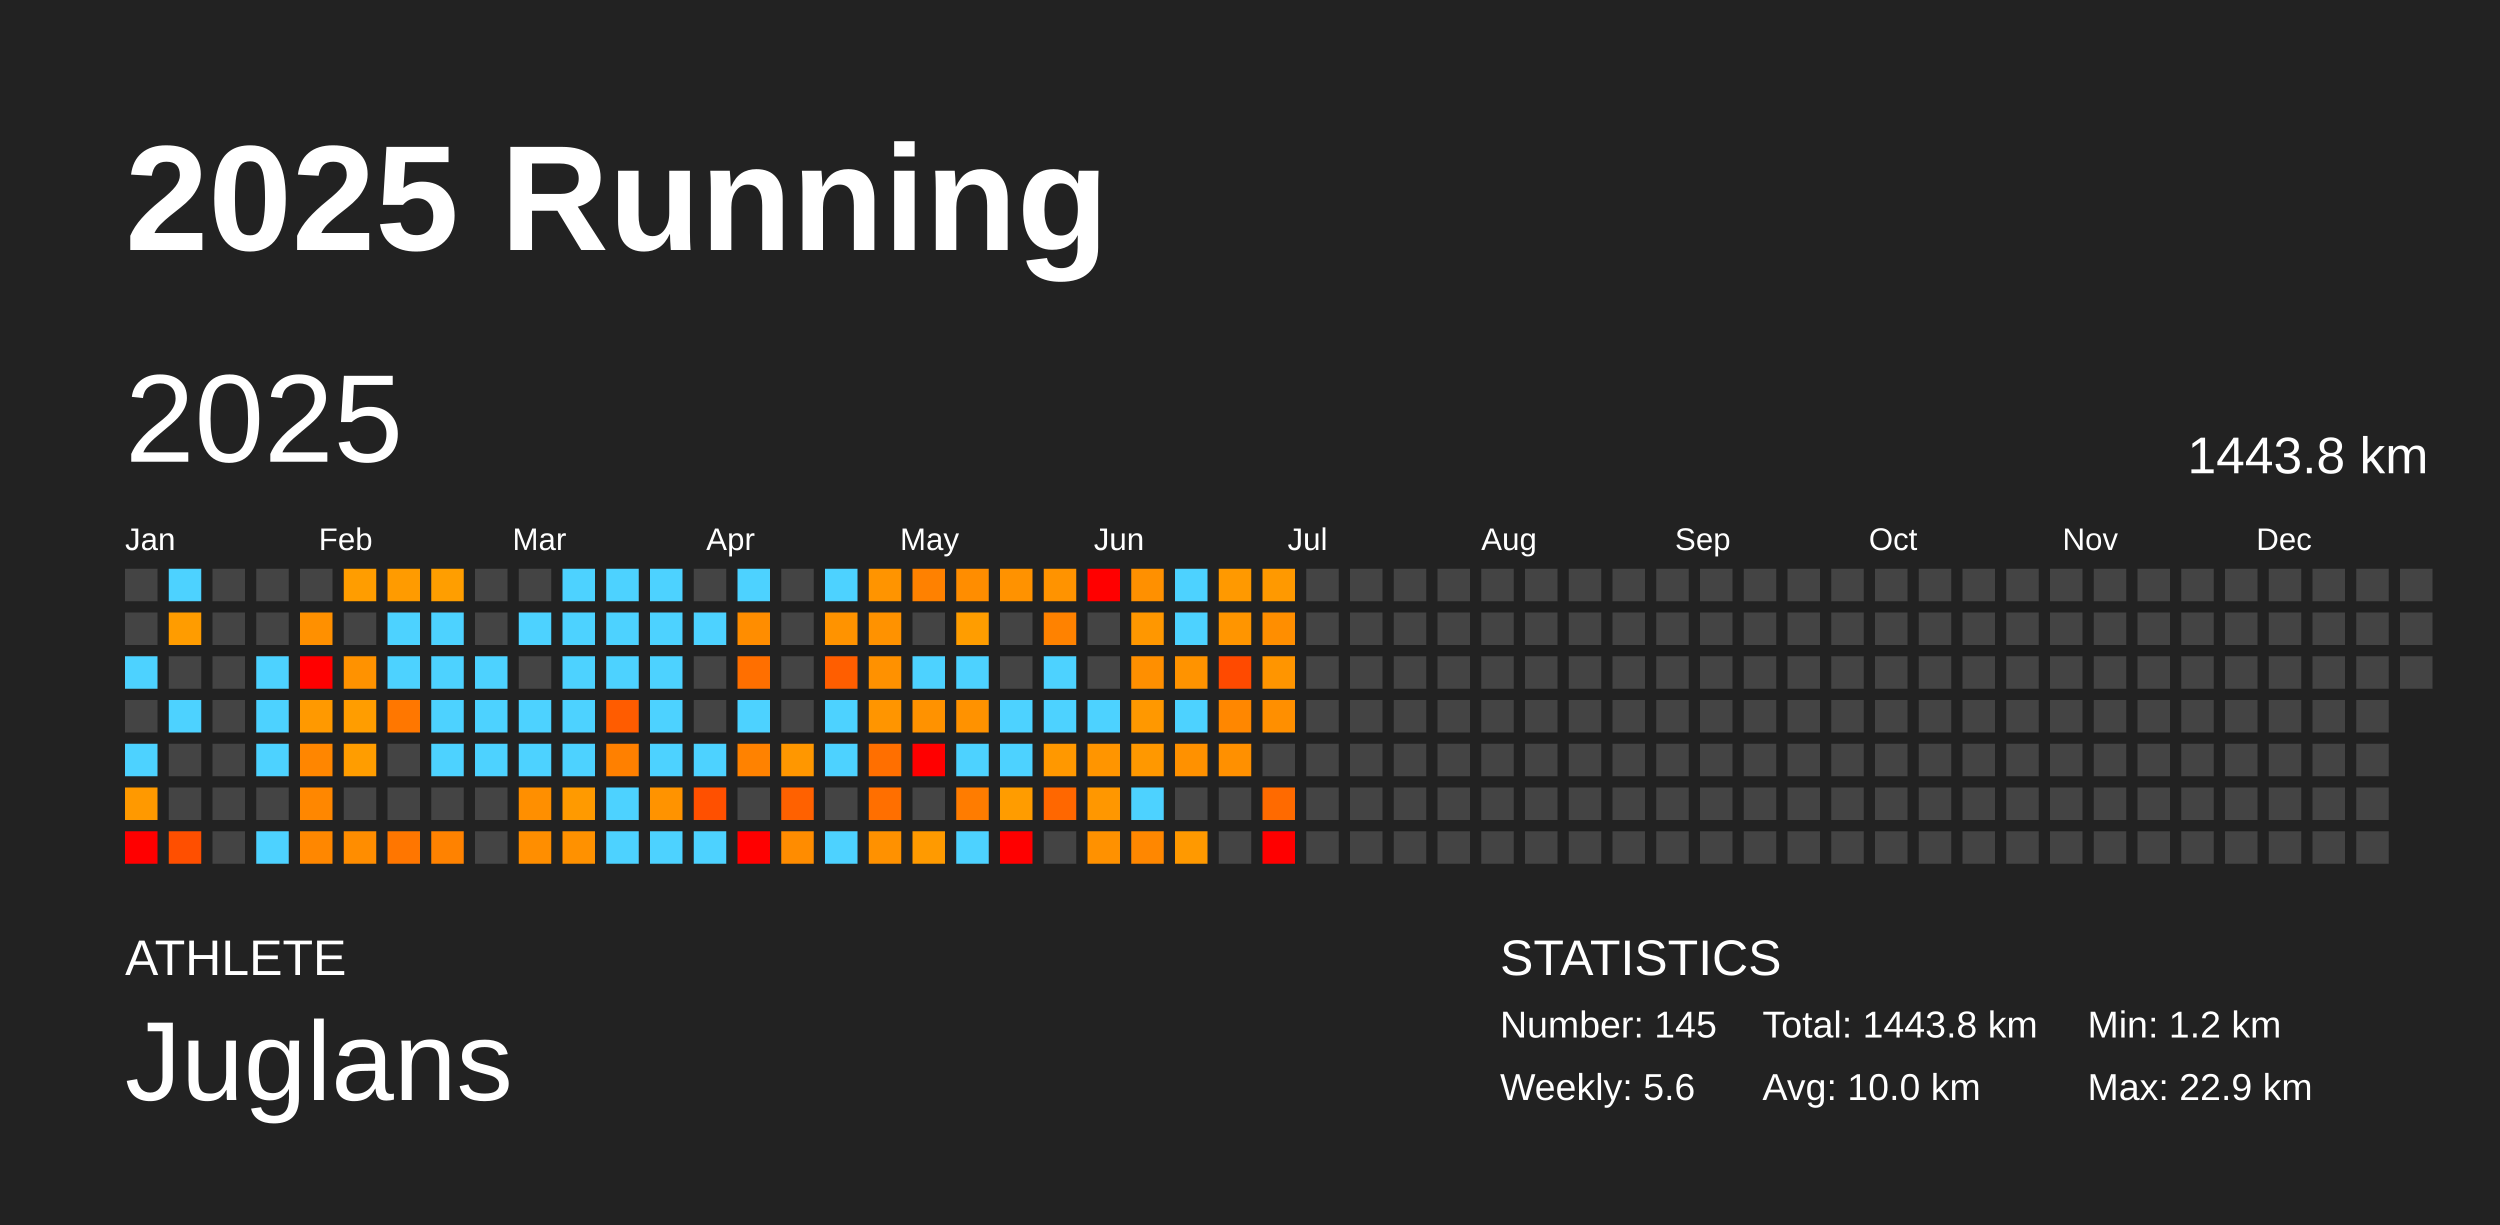
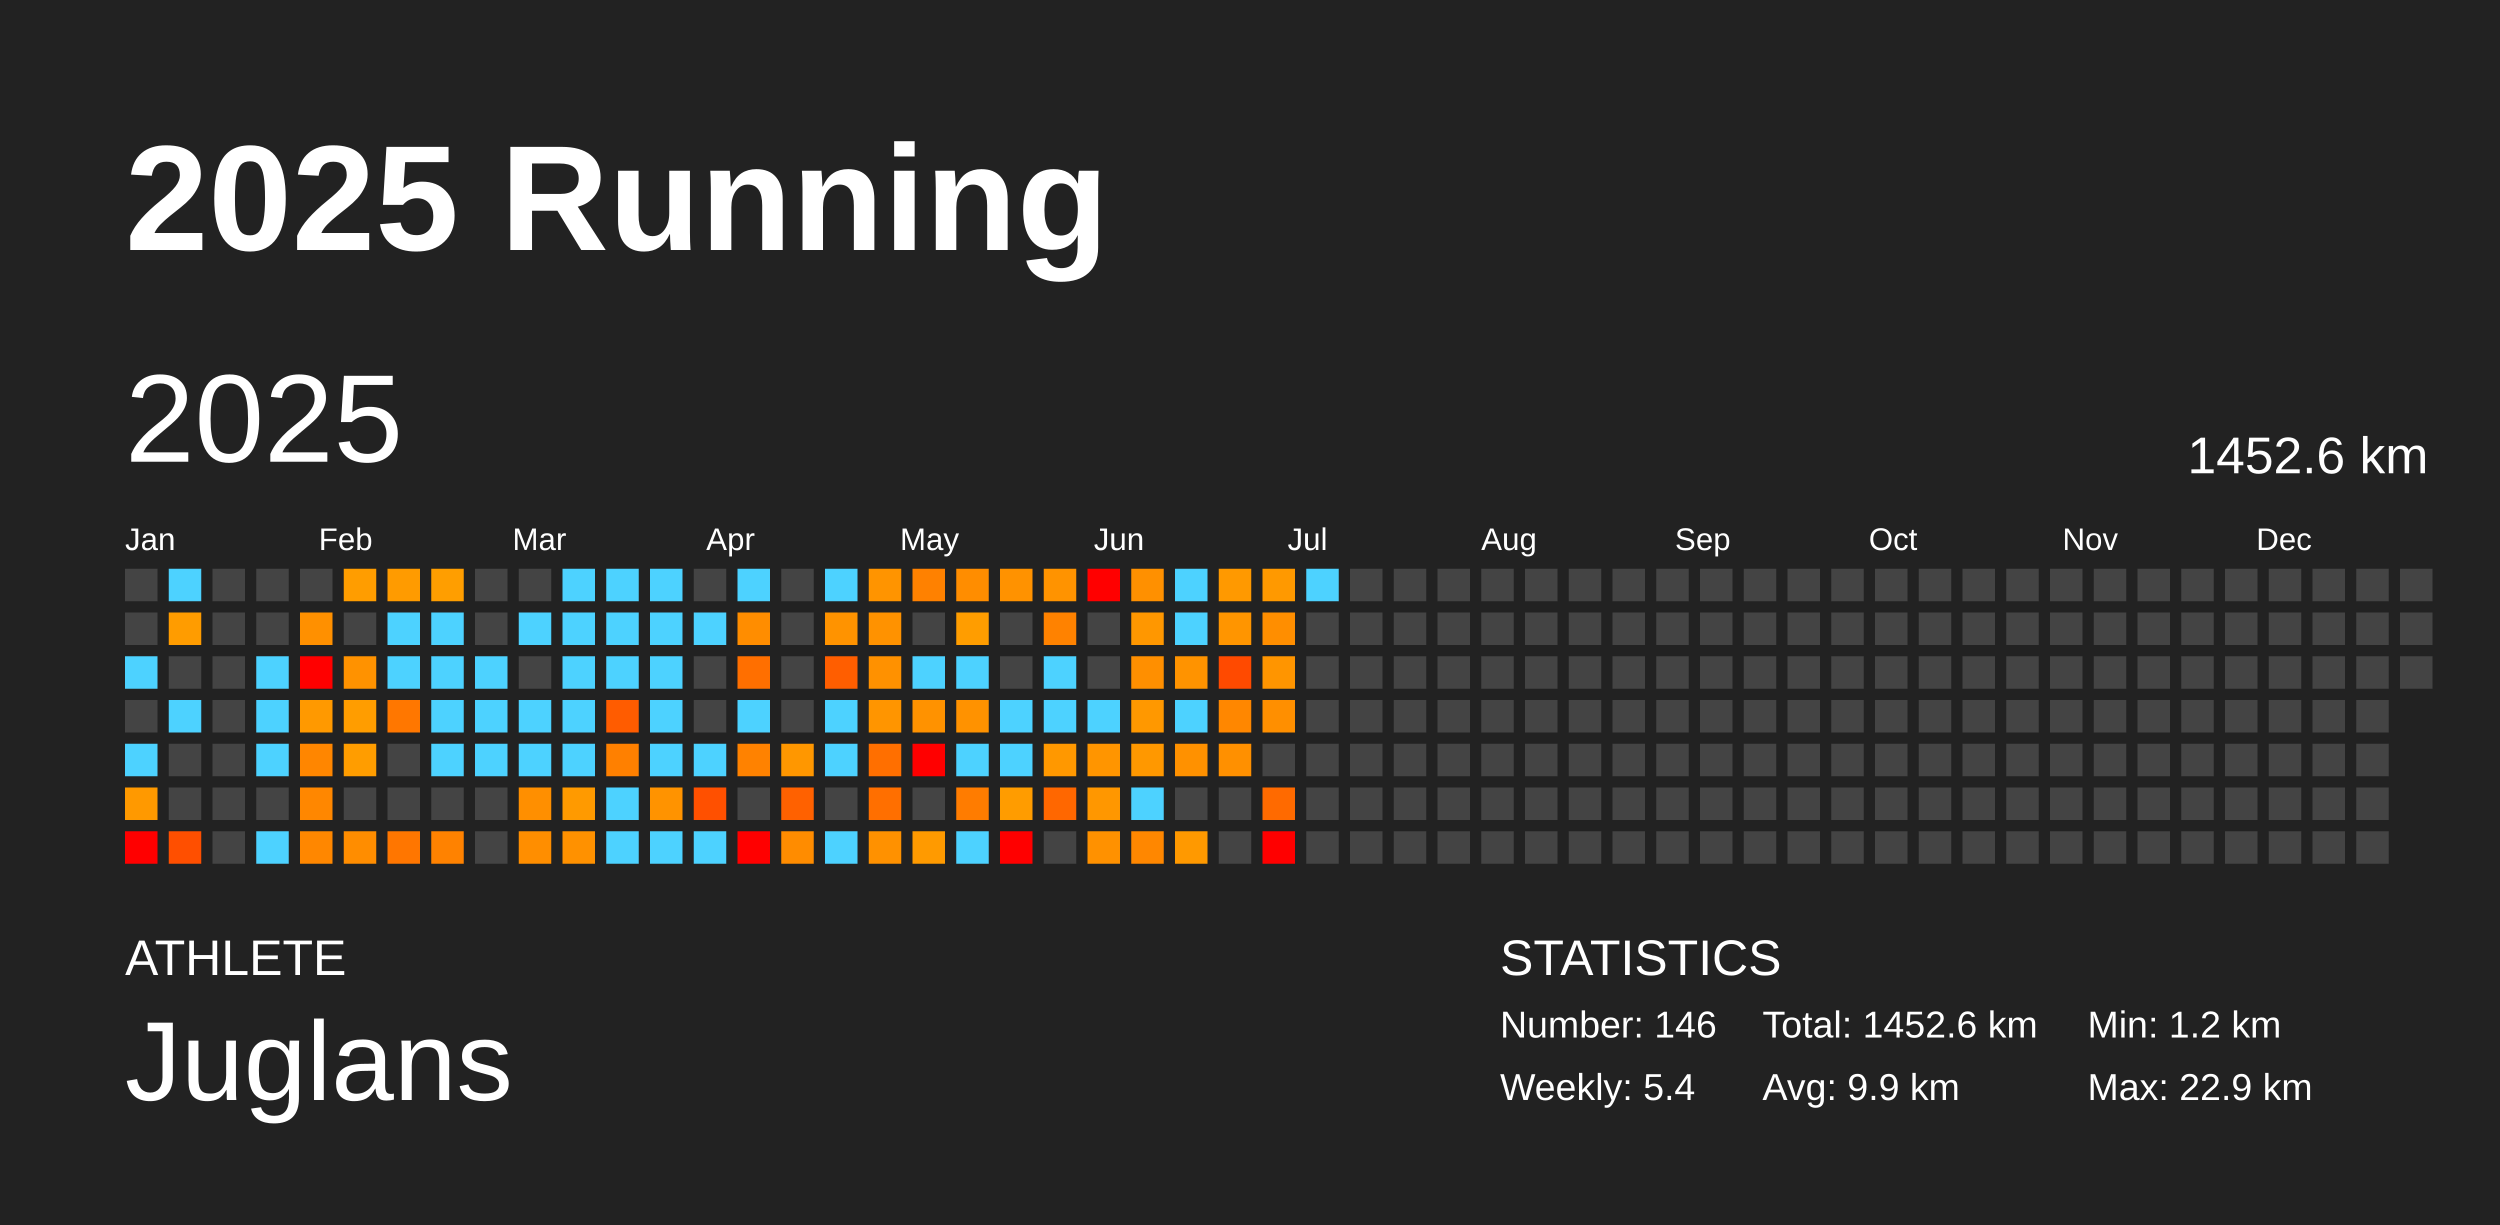
<svg xmlns="http://www.w3.org/2000/svg" baseProfile="full" height="98mm" version="1.1" viewBox="0,0,200,98" width="200mm">
  <defs />
  <rect fill="#222222" height="98" width="200" x="0" y="0" />
  <text fill="#FFFFFF" style="font-size:12px; font-family:Arial; font-weight:bold;" x="10" y="20">2025 Running</text>
  <text fill="#FFFFFF" style="font-size:4px; font-family:Arial" x="10" y="78">ATHLETE</text>
  <text fill="#FFFFFF" style="font-size:9px; font-family:Arial" x="10" y="88">Juglans</text>
  <text fill="#FFFFFF" style="font-size:4px; font-family:Arial" x="120" y="78">STATISTICS</text>
-   <text fill="#FFFFFF" style="font-size:3px; font-family:Arial" x="120" y="83">Number: 145</text>
-   <text fill="#FFFFFF" style="font-size:3px; font-family:Arial" x="120" y="88">Weekly: 5.6</text>
-   <text fill="#FFFFFF" style="font-size:3px; font-family:Arial" x="141" y="83">Total: 1443.8 km</text>
-   <text fill="#FFFFFF" style="font-size:3px; font-family:Arial" x="141" y="88">Avg: 10.0 km</text>
+   <text fill="#FFFFFF" style="font-size:3px; font-family:Arial" x="120" y="83">Number: 146</text>
+   <text fill="#FFFFFF" style="font-size:3px; font-family:Arial" x="120" y="88">Weekly: 5.4</text>
+   <text fill="#FFFFFF" style="font-size:3px; font-family:Arial" x="141" y="83">Total: 1452.6 km</text>
+   <text fill="#FFFFFF" style="font-size:3px; font-family:Arial" x="141" y="88">Avg: 9.9 km</text>
  <text fill="#FFFFFF" style="font-size:3px; font-family:Arial" x="167" y="83">Min: 1.2 km</text>
  <text fill="#FFFFFF" style="font-size:3px; font-family:Arial" x="167" y="88">Max: 22.9 km</text>
  <text dominant-baseline="hanging" fill="#FFFFFF" style="font-size:10.0px; font-family:Arial;" x="10" y="30">2025</text>
-   <text dominant-baseline="hanging" fill="#FFFFFF" style="font-size:4.125px; font-family:Arial;" x="175" y="35">1443.8 km</text>
+   <text dominant-baseline="hanging" fill="#FFFFFF" style="font-size:4.125px; font-family:Arial;" x="175" y="35">1452.6 km</text>
  <text fill="#FFFFFF" style="font-size:2.5px; font-family:Arial" x="10.0" y="44">Jan</text>
  <text fill="#FFFFFF" style="font-size:2.5px; font-family:Arial" x="25.5" y="44">Feb</text>
  <text fill="#FFFFFF" style="font-size:2.5px; font-family:Arial" x="41.0" y="44">Mar</text>
  <text fill="#FFFFFF" style="font-size:2.5px; font-family:Arial" x="56.5" y="44">Apr</text>
  <text fill="#FFFFFF" style="font-size:2.5px; font-family:Arial" x="72.0" y="44">May</text>
  <text fill="#FFFFFF" style="font-size:2.5px; font-family:Arial" x="87.5" y="44">Jun</text>
  <text fill="#FFFFFF" style="font-size:2.5px; font-family:Arial" x="103.0" y="44">Jul</text>
  <text fill="#FFFFFF" style="font-size:2.5px; font-family:Arial" x="118.5" y="44">Aug</text>
  <text fill="#FFFFFF" style="font-size:2.5px; font-family:Arial" x="134.0" y="44">Sep</text>
  <text fill="#FFFFFF" style="font-size:2.5px; font-family:Arial" x="149.5" y="44">Oct</text>
  <text fill="#FFFFFF" style="font-size:2.5px; font-family:Arial" x="165.0" y="44">Nov</text>
  <text fill="#FFFFFF" style="font-size:2.5px; font-family:Arial" x="180.5" y="44">Dec</text>
  <rect fill="#444444" height="2.6" width="2.6" x="10.0" y="45.5" />
  <rect fill="#444444" height="2.6" width="2.6" x="10.0" y="49.0" />
  <rect fill="#4dd2ff" height="2.6" width="2.6" x="10.0" y="52.5" />
  <rect fill="#444444" height="2.6" width="2.6" x="10.0" y="56.0" />
  <rect fill="#4dd2ff" height="2.6" width="2.6" x="10.0" y="59.5" />
  <rect fill="#ff9900" height="2.6" width="2.6" x="10.0" y="63.0" />
  <rect fill="red" height="2.6" width="2.6" x="10.0" y="66.5" />
  <rect fill="#4dd2ff" height="2.6" width="2.6" x="13.5" y="45.5" />
  <rect fill="#ff9c00" height="2.6" width="2.6" x="13.5" y="49.0" />
  <rect fill="#444444" height="2.6" width="2.6" x="13.5" y="52.5" />
  <rect fill="#4dd2ff" height="2.6" width="2.6" x="13.5" y="56.0" />
  <rect fill="#444444" height="2.6" width="2.6" x="13.5" y="59.5" />
  <rect fill="#444444" height="2.6" width="2.6" x="13.5" y="63.0" />
  <rect fill="#ff4f00" height="2.6" width="2.6" x="13.5" y="66.5" />
  <rect fill="#444444" height="2.6" width="2.6" x="17.0" y="45.5" />
  <rect fill="#444444" height="2.6" width="2.6" x="17.0" y="49.0" />
  <rect fill="#444444" height="2.6" width="2.6" x="17.0" y="52.5" />
  <rect fill="#444444" height="2.6" width="2.6" x="17.0" y="56.0" />
  <rect fill="#444444" height="2.6" width="2.6" x="17.0" y="59.5" />
  <rect fill="#444444" height="2.6" width="2.6" x="17.0" y="63.0" />
  <rect fill="#444444" height="2.6" width="2.6" x="17.0" y="66.5" />
  <rect fill="#444444" height="2.6" width="2.6" x="20.5" y="45.5" />
  <rect fill="#444444" height="2.6" width="2.6" x="20.5" y="49.0" />
  <rect fill="#4dd2ff" height="2.6" width="2.6" x="20.5" y="52.5" />
  <rect fill="#4dd2ff" height="2.6" width="2.6" x="20.5" y="56.0" />
  <rect fill="#4dd2ff" height="2.6" width="2.6" x="20.5" y="59.5" />
  <rect fill="#444444" height="2.6" width="2.6" x="20.5" y="63.0" />
  <rect fill="#4dd2ff" height="2.6" width="2.6" x="20.5" y="66.5" />
  <rect fill="#444444" height="2.6" width="2.6" x="24.0" y="45.5" />
  <rect fill="#ff9000" height="2.6" width="2.6" x="24.0" y="49.0" />
  <rect fill="red" height="2.6" width="2.6" x="24.0" y="52.5" />
  <rect fill="#ff9900" height="2.6" width="2.6" x="24.0" y="56.0" />
  <rect fill="#ff8600" height="2.6" width="2.6" x="24.0" y="59.5" />
  <rect fill="#ff8700" height="2.6" width="2.6" x="24.0" y="63.0" />
  <rect fill="#ff8700" height="2.6" width="2.6" x="24.0" y="66.5" />
  <rect fill="#ff9d00" height="2.6" width="2.6" x="27.5" y="45.5" />
  <rect fill="#444444" height="2.6" width="2.6" x="27.5" y="49.0" />
  <rect fill="#ff9200" height="2.6" width="2.6" x="27.5" y="52.5" />
  <rect fill="#ff9d00" height="2.6" width="2.6" x="27.5" y="56.0" />
  <rect fill="#ff9d00" height="2.6" width="2.6" x="27.5" y="59.5" />
  <rect fill="#444444" height="2.6" width="2.6" x="27.5" y="63.0" />
  <rect fill="#ff8d00" height="2.6" width="2.6" x="27.5" y="66.5" />
  <rect fill="#ff9b00" height="2.6" width="2.6" x="31.0" y="45.5" />
  <rect fill="#4dd2ff" height="2.6" width="2.6" x="31.0" y="49.0" />
  <rect fill="#4dd2ff" height="2.6" width="2.6" x="31.0" y="52.5" />
  <rect fill="#ff7700" height="2.6" width="2.6" x="31.0" y="56.0" />
  <rect fill="#444444" height="2.6" width="2.6" x="31.0" y="59.5" />
  <rect fill="#444444" height="2.6" width="2.6" x="31.0" y="63.0" />
  <rect fill="#ff7600" height="2.6" width="2.6" x="31.0" y="66.5" />
  <rect fill="#ff9e00" height="2.6" width="2.6" x="34.5" y="45.5" />
  <rect fill="#4dd2ff" height="2.6" width="2.6" x="34.5" y="49.0" />
  <rect fill="#4dd2ff" height="2.6" width="2.6" x="34.5" y="52.5" />
  <rect fill="#4dd2ff" height="2.6" width="2.6" x="34.5" y="56.0" />
  <rect fill="#4dd2ff" height="2.6" width="2.6" x="34.5" y="59.5" />
  <rect fill="#444444" height="2.6" width="2.6" x="34.5" y="63.0" />
  <rect fill="#ff8200" height="2.6" width="2.6" x="34.5" y="66.5" />
  <rect fill="#444444" height="2.6" width="2.6" x="38.0" y="45.5" />
  <rect fill="#444444" height="2.6" width="2.6" x="38.0" y="49.0" />
  <rect fill="#4dd2ff" height="2.6" width="2.6" x="38.0" y="52.5" />
  <rect fill="#4dd2ff" height="2.6" width="2.6" x="38.0" y="56.0" />
  <rect fill="#4dd2ff" height="2.6" width="2.6" x="38.0" y="59.5" />
  <rect fill="#444444" height="2.6" width="2.6" x="38.0" y="63.0" />
  <rect fill="#444444" height="2.6" width="2.6" x="38.0" y="66.5" />
  <rect fill="#444444" height="2.6" width="2.6" x="41.5" y="45.5" />
  <rect fill="#4dd2ff" height="2.6" width="2.6" x="41.5" y="49.0" />
  <rect fill="#444444" height="2.6" width="2.6" x="41.5" y="52.5" />
  <rect fill="#4dd2ff" height="2.6" width="2.6" x="41.5" y="56.0" />
  <rect fill="#4dd2ff" height="2.6" width="2.6" x="41.5" y="59.5" />
  <rect fill="#ff8f00" height="2.6" width="2.6" x="41.5" y="63.0" />
  <rect fill="#ff8e00" height="2.6" width="2.6" x="41.5" y="66.5" />
  <rect fill="#4dd2ff" height="2.6" width="2.6" x="45.0" y="45.5" />
  <rect fill="#4dd2ff" height="2.6" width="2.6" x="45.0" y="49.0" />
  <rect fill="#4dd2ff" height="2.6" width="2.6" x="45.0" y="52.5" />
  <rect fill="#4dd2ff" height="2.6" width="2.6" x="45.0" y="56.0" />
  <rect fill="#4dd2ff" height="2.6" width="2.6" x="45.0" y="59.5" />
  <rect fill="#ff9a00" height="2.6" width="2.6" x="45.0" y="63.0" />
  <rect fill="#ff9100" height="2.6" width="2.6" x="45.0" y="66.5" />
  <rect fill="#4dd2ff" height="2.6" width="2.6" x="48.5" y="45.5" />
  <rect fill="#4dd2ff" height="2.6" width="2.6" x="48.5" y="49.0" />
  <rect fill="#4dd2ff" height="2.6" width="2.6" x="48.5" y="52.5" />
  <rect fill="#ff5c00" height="2.6" width="2.6" x="48.5" y="56.0" />
  <rect fill="#ff8000" height="2.6" width="2.6" x="48.5" y="59.5" />
  <rect fill="#4dd2ff" height="2.6" width="2.6" x="48.5" y="63.0" />
  <rect fill="#4dd2ff" height="2.6" width="2.6" x="48.5" y="66.5" />
  <rect fill="#4dd2ff" height="2.6" width="2.6" x="52.0" y="45.5" />
  <rect fill="#4dd2ff" height="2.6" width="2.6" x="52.0" y="49.0" />
  <rect fill="#4dd2ff" height="2.6" width="2.6" x="52.0" y="52.5" />
  <rect fill="#4dd2ff" height="2.6" width="2.6" x="52.0" y="56.0" />
  <rect fill="#4dd2ff" height="2.6" width="2.6" x="52.0" y="59.5" />
  <rect fill="#ff9300" height="2.6" width="2.6" x="52.0" y="63.0" />
  <rect fill="#4dd2ff" height="2.6" width="2.6" x="52.0" y="66.5" />
  <rect fill="#444444" height="2.6" width="2.6" x="55.5" y="45.5" />
  <rect fill="#4dd2ff" height="2.6" width="2.6" x="55.5" y="49.0" />
  <rect fill="#444444" height="2.6" width="2.6" x="55.5" y="52.5" />
  <rect fill="#444444" height="2.6" width="2.6" x="55.5" y="56.0" />
  <rect fill="#4dd2ff" height="2.6" width="2.6" x="55.5" y="59.5" />
  <rect fill="#ff5000" height="2.6" width="2.6" x="55.5" y="63.0" />
  <rect fill="#4dd2ff" height="2.6" width="2.6" x="55.5" y="66.5" />
  <rect fill="#4dd2ff" height="2.6" width="2.6" x="59.0" y="45.5" />
  <rect fill="#ff8d00" height="2.6" width="2.6" x="59.0" y="49.0" />
  <rect fill="#ff6f00" height="2.6" width="2.6" x="59.0" y="52.5" />
  <rect fill="#4dd2ff" height="2.6" width="2.6" x="59.0" y="56.0" />
  <rect fill="#ff8200" height="2.6" width="2.6" x="59.0" y="59.5" />
  <rect fill="#444444" height="2.6" width="2.6" x="59.0" y="63.0" />
  <rect fill="red" height="2.6" width="2.6" x="59.0" y="66.5" />
  <rect fill="#444444" height="2.6" width="2.6" x="62.5" y="45.5" />
  <rect fill="#444444" height="2.6" width="2.6" x="62.5" y="49.0" />
  <rect fill="#444444" height="2.6" width="2.6" x="62.5" y="52.5" />
  <rect fill="#444444" height="2.6" width="2.6" x="62.5" y="56.0" />
  <rect fill="#ff9700" height="2.6" width="2.6" x="62.5" y="59.5" />
  <rect fill="#ff6100" height="2.6" width="2.6" x="62.5" y="63.0" />
  <rect fill="#ff8c00" height="2.6" width="2.6" x="62.5" y="66.5" />
  <rect fill="#4dd2ff" height="2.6" width="2.6" x="66.0" y="45.5" />
  <rect fill="#ff9300" height="2.6" width="2.6" x="66.0" y="49.0" />
  <rect fill="#ff5e00" height="2.6" width="2.6" x="66.0" y="52.5" />
  <rect fill="#4dd2ff" height="2.6" width="2.6" x="66.0" y="56.0" />
  <rect fill="#4dd2ff" height="2.6" width="2.6" x="66.0" y="59.5" />
  <rect fill="#444444" height="2.6" width="2.6" x="66.0" y="63.0" />
  <rect fill="#4dd2ff" height="2.6" width="2.6" x="66.0" y="66.5" />
  <rect fill="#ff9400" height="2.6" width="2.6" x="69.5" y="45.5" />
  <rect fill="#ff9200" height="2.6" width="2.6" x="69.5" y="49.0" />
  <rect fill="#ff9100" height="2.6" width="2.6" x="69.5" y="52.5" />
  <rect fill="#ff9500" height="2.6" width="2.6" x="69.5" y="56.0" />
  <rect fill="#ff6f00" height="2.6" width="2.6" x="69.5" y="59.5" />
  <rect fill="#ff6f00" height="2.6" width="2.6" x="69.5" y="63.0" />
  <rect fill="#ff9100" height="2.6" width="2.6" x="69.5" y="66.5" />
  <rect fill="#ff8100" height="2.6" width="2.6" x="73.0" y="45.5" />
  <rect fill="#444444" height="2.6" width="2.6" x="73.0" y="49.0" />
  <rect fill="#4dd2ff" height="2.6" width="2.6" x="73.0" y="52.5" />
  <rect fill="#ff9200" height="2.6" width="2.6" x="73.0" y="56.0" />
  <rect fill="red" height="2.6" width="2.6" x="73.0" y="59.5" />
  <rect fill="#444444" height="2.6" width="2.6" x="73.0" y="63.0" />
  <rect fill="#ff9a00" height="2.6" width="2.6" x="73.0" y="66.5" />
  <rect fill="#ff8d00" height="2.6" width="2.6" x="76.5" y="45.5" />
  <rect fill="#ff9d00" height="2.6" width="2.6" x="76.5" y="49.0" />
  <rect fill="#4dd2ff" height="2.6" width="2.6" x="76.5" y="52.5" />
  <rect fill="#ff9200" height="2.6" width="2.6" x="76.5" y="56.0" />
  <rect fill="#4dd2ff" height="2.6" width="2.6" x="76.5" y="59.5" />
  <rect fill="#ff7c00" height="2.6" width="2.6" x="76.5" y="63.0" />
  <rect fill="#4dd2ff" height="2.6" width="2.6" x="76.5" y="66.5" />
  <rect fill="#ff9200" height="2.6" width="2.6" x="80.0" y="45.5" />
  <rect fill="#444444" height="2.6" width="2.6" x="80.0" y="49.0" />
  <rect fill="#444444" height="2.6" width="2.6" x="80.0" y="52.5" />
  <rect fill="#4dd2ff" height="2.6" width="2.6" x="80.0" y="56.0" />
  <rect fill="#4dd2ff" height="2.6" width="2.6" x="80.0" y="59.5" />
  <rect fill="#ff9c00" height="2.6" width="2.6" x="80.0" y="63.0" />
  <rect fill="red" height="2.6" width="2.6" x="80.0" y="66.5" />
  <rect fill="#ff9300" height="2.6" width="2.6" x="83.5" y="45.5" />
  <rect fill="#ff8200" height="2.6" width="2.6" x="83.5" y="49.0" />
  <rect fill="#4dd2ff" height="2.6" width="2.6" x="83.5" y="52.5" />
  <rect fill="#4dd2ff" height="2.6" width="2.6" x="83.5" y="56.0" />
  <rect fill="#ff9800" height="2.6" width="2.6" x="83.5" y="59.5" />
  <rect fill="#ff6700" height="2.6" width="2.6" x="83.5" y="63.0" />
  <rect fill="#444444" height="2.6" width="2.6" x="83.5" y="66.5" />
  <rect fill="red" height="2.6" width="2.6" x="87.0" y="45.5" />
  <rect fill="#444444" height="2.6" width="2.6" x="87.0" y="49.0" />
  <rect fill="#444444" height="2.6" width="2.6" x="87.0" y="52.5" />
  <rect fill="#4dd2ff" height="2.6" width="2.6" x="87.0" y="56.0" />
  <rect fill="#ff9500" height="2.6" width="2.6" x="87.0" y="59.5" />
  <rect fill="#ff9700" height="2.6" width="2.6" x="87.0" y="63.0" />
  <rect fill="#ff9100" height="2.6" width="2.6" x="87.0" y="66.5" />
  <rect fill="#ff9000" height="2.6" width="2.6" x="90.5" y="45.5" />
  <rect fill="#ff9700" height="2.6" width="2.6" x="90.5" y="49.0" />
  <rect fill="#ff8f00" height="2.6" width="2.6" x="90.5" y="52.5" />
  <rect fill="#ff9800" height="2.6" width="2.6" x="90.5" y="56.0" />
  <rect fill="#ff9800" height="2.6" width="2.6" x="90.5" y="59.5" />
  <rect fill="#4dd2ff" height="2.6" width="2.6" x="90.5" y="63.0" />
  <rect fill="#ff8700" height="2.6" width="2.6" x="90.5" y="66.5" />
  <rect fill="#4dd2ff" height="2.6" width="2.6" x="94.0" y="45.5" />
  <rect fill="#4dd2ff" height="2.6" width="2.6" x="94.0" y="49.0" />
  <rect fill="#ff9300" height="2.6" width="2.6" x="94.0" y="52.5" />
  <rect fill="#4dd2ff" height="2.6" width="2.6" x="94.0" y="56.0" />
  <rect fill="#ff9100" height="2.6" width="2.6" x="94.0" y="59.5" />
  <rect fill="#444444" height="2.6" width="2.6" x="94.0" y="63.0" />
  <rect fill="#ff9900" height="2.6" width="2.6" x="94.0" y="66.5" />
  <rect fill="#ff9900" height="2.6" width="2.6" x="97.5" y="45.5" />
  <rect fill="#ff9500" height="2.6" width="2.6" x="97.5" y="49.0" />
  <rect fill="#ff4a00" height="2.6" width="2.6" x="97.5" y="52.5" />
  <rect fill="#ff8700" height="2.6" width="2.6" x="97.5" y="56.0" />
  <rect fill="#ff9000" height="2.6" width="2.6" x="97.5" y="59.5" />
  <rect fill="#444444" height="2.6" width="2.6" x="97.5" y="63.0" />
  <rect fill="#444444" height="2.6" width="2.6" x="97.5" y="66.5" />
  <rect fill="#ff9900" height="2.6" width="2.6" x="101.0" y="45.5" />
  <rect fill="#ff8e00" height="2.6" width="2.6" x="101.0" y="49.0" />
  <rect fill="#ff9500" height="2.6" width="2.6" x="101.0" y="52.5" />
  <rect fill="#ff8f00" height="2.6" width="2.6" x="101.0" y="56.0" />
  <rect fill="#444444" height="2.6" width="2.6" x="101.0" y="59.5" />
  <rect fill="#ff6a00" height="2.6" width="2.6" x="101.0" y="63.0" />
  <rect fill="red" height="2.6" width="2.6" x="101.0" y="66.5" />
-   <rect fill="#444444" height="2.6" width="2.6" x="104.5" y="45.5" />
+   <rect fill="#4dd2ff" height="2.6" width="2.6" x="104.5" y="45.5" />
  <rect fill="#444444" height="2.6" width="2.6" x="104.5" y="49.0" />
  <rect fill="#444444" height="2.6" width="2.6" x="104.5" y="52.5" />
  <rect fill="#444444" height="2.6" width="2.6" x="104.5" y="56.0" />
  <rect fill="#444444" height="2.6" width="2.6" x="104.5" y="59.5" />
  <rect fill="#444444" height="2.6" width="2.6" x="104.5" y="63.0" />
  <rect fill="#444444" height="2.6" width="2.6" x="104.5" y="66.5" />
  <rect fill="#444444" height="2.6" width="2.6" x="108.0" y="45.5" />
  <rect fill="#444444" height="2.6" width="2.6" x="108.0" y="49.0" />
  <rect fill="#444444" height="2.6" width="2.6" x="108.0" y="52.5" />
  <rect fill="#444444" height="2.6" width="2.6" x="108.0" y="56.0" />
  <rect fill="#444444" height="2.6" width="2.6" x="108.0" y="59.5" />
  <rect fill="#444444" height="2.6" width="2.6" x="108.0" y="63.0" />
  <rect fill="#444444" height="2.6" width="2.6" x="108.0" y="66.5" />
  <rect fill="#444444" height="2.6" width="2.6" x="111.5" y="45.5" />
  <rect fill="#444444" height="2.6" width="2.6" x="111.5" y="49.0" />
  <rect fill="#444444" height="2.6" width="2.6" x="111.5" y="52.5" />
  <rect fill="#444444" height="2.6" width="2.6" x="111.5" y="56.0" />
  <rect fill="#444444" height="2.6" width="2.6" x="111.5" y="59.5" />
  <rect fill="#444444" height="2.6" width="2.6" x="111.5" y="63.0" />
  <rect fill="#444444" height="2.6" width="2.6" x="111.5" y="66.5" />
  <rect fill="#444444" height="2.6" width="2.6" x="115.0" y="45.5" />
  <rect fill="#444444" height="2.6" width="2.6" x="115.0" y="49.0" />
  <rect fill="#444444" height="2.6" width="2.6" x="115.0" y="52.5" />
  <rect fill="#444444" height="2.6" width="2.6" x="115.0" y="56.0" />
  <rect fill="#444444" height="2.6" width="2.6" x="115.0" y="59.5" />
  <rect fill="#444444" height="2.6" width="2.6" x="115.0" y="63.0" />
  <rect fill="#444444" height="2.6" width="2.6" x="115.0" y="66.5" />
  <rect fill="#444444" height="2.6" width="2.6" x="118.5" y="45.5" />
  <rect fill="#444444" height="2.6" width="2.6" x="118.5" y="49.0" />
  <rect fill="#444444" height="2.6" width="2.6" x="118.5" y="52.5" />
  <rect fill="#444444" height="2.6" width="2.6" x="118.5" y="56.0" />
  <rect fill="#444444" height="2.6" width="2.6" x="118.5" y="59.5" />
  <rect fill="#444444" height="2.6" width="2.6" x="118.5" y="63.0" />
  <rect fill="#444444" height="2.6" width="2.6" x="118.5" y="66.5" />
  <rect fill="#444444" height="2.6" width="2.6" x="122.0" y="45.5" />
  <rect fill="#444444" height="2.6" width="2.6" x="122.0" y="49.0" />
  <rect fill="#444444" height="2.6" width="2.6" x="122.0" y="52.5" />
  <rect fill="#444444" height="2.6" width="2.6" x="122.0" y="56.0" />
  <rect fill="#444444" height="2.6" width="2.6" x="122.0" y="59.5" />
  <rect fill="#444444" height="2.6" width="2.6" x="122.0" y="63.0" />
  <rect fill="#444444" height="2.6" width="2.6" x="122.0" y="66.5" />
  <rect fill="#444444" height="2.6" width="2.6" x="125.5" y="45.5" />
  <rect fill="#444444" height="2.6" width="2.6" x="125.5" y="49.0" />
  <rect fill="#444444" height="2.6" width="2.6" x="125.5" y="52.5" />
  <rect fill="#444444" height="2.6" width="2.6" x="125.5" y="56.0" />
  <rect fill="#444444" height="2.6" width="2.6" x="125.5" y="59.5" />
  <rect fill="#444444" height="2.6" width="2.6" x="125.5" y="63.0" />
  <rect fill="#444444" height="2.6" width="2.6" x="125.5" y="66.5" />
  <rect fill="#444444" height="2.6" width="2.6" x="129.0" y="45.5" />
  <rect fill="#444444" height="2.6" width="2.6" x="129.0" y="49.0" />
  <rect fill="#444444" height="2.6" width="2.6" x="129.0" y="52.5" />
  <rect fill="#444444" height="2.6" width="2.6" x="129.0" y="56.0" />
  <rect fill="#444444" height="2.6" width="2.6" x="129.0" y="59.5" />
  <rect fill="#444444" height="2.6" width="2.6" x="129.0" y="63.0" />
  <rect fill="#444444" height="2.6" width="2.6" x="129.0" y="66.5" />
  <rect fill="#444444" height="2.6" width="2.6" x="132.5" y="45.5" />
  <rect fill="#444444" height="2.6" width="2.6" x="132.5" y="49.0" />
  <rect fill="#444444" height="2.6" width="2.6" x="132.5" y="52.5" />
  <rect fill="#444444" height="2.6" width="2.6" x="132.5" y="56.0" />
  <rect fill="#444444" height="2.6" width="2.6" x="132.5" y="59.5" />
  <rect fill="#444444" height="2.6" width="2.6" x="132.5" y="63.0" />
  <rect fill="#444444" height="2.6" width="2.6" x="132.5" y="66.5" />
  <rect fill="#444444" height="2.6" width="2.6" x="136.0" y="45.5" />
  <rect fill="#444444" height="2.6" width="2.6" x="136.0" y="49.0" />
  <rect fill="#444444" height="2.6" width="2.6" x="136.0" y="52.5" />
  <rect fill="#444444" height="2.6" width="2.6" x="136.0" y="56.0" />
  <rect fill="#444444" height="2.6" width="2.6" x="136.0" y="59.5" />
  <rect fill="#444444" height="2.6" width="2.6" x="136.0" y="63.0" />
  <rect fill="#444444" height="2.6" width="2.6" x="136.0" y="66.5" />
  <rect fill="#444444" height="2.6" width="2.6" x="139.5" y="45.5" />
  <rect fill="#444444" height="2.6" width="2.6" x="139.5" y="49.0" />
  <rect fill="#444444" height="2.6" width="2.6" x="139.5" y="52.5" />
  <rect fill="#444444" height="2.6" width="2.6" x="139.5" y="56.0" />
  <rect fill="#444444" height="2.6" width="2.6" x="139.5" y="59.5" />
  <rect fill="#444444" height="2.6" width="2.6" x="139.5" y="63.0" />
  <rect fill="#444444" height="2.6" width="2.6" x="139.5" y="66.5" />
  <rect fill="#444444" height="2.6" width="2.6" x="143.0" y="45.5" />
  <rect fill="#444444" height="2.6" width="2.6" x="143.0" y="49.0" />
  <rect fill="#444444" height="2.6" width="2.6" x="143.0" y="52.5" />
  <rect fill="#444444" height="2.6" width="2.6" x="143.0" y="56.0" />
  <rect fill="#444444" height="2.6" width="2.6" x="143.0" y="59.5" />
  <rect fill="#444444" height="2.6" width="2.6" x="143.0" y="63.0" />
  <rect fill="#444444" height="2.6" width="2.6" x="143.0" y="66.5" />
  <rect fill="#444444" height="2.6" width="2.6" x="146.5" y="45.5" />
  <rect fill="#444444" height="2.6" width="2.6" x="146.5" y="49.0" />
  <rect fill="#444444" height="2.6" width="2.6" x="146.5" y="52.5" />
  <rect fill="#444444" height="2.6" width="2.6" x="146.5" y="56.0" />
  <rect fill="#444444" height="2.6" width="2.6" x="146.5" y="59.5" />
  <rect fill="#444444" height="2.6" width="2.6" x="146.5" y="63.0" />
  <rect fill="#444444" height="2.6" width="2.6" x="146.5" y="66.5" />
  <rect fill="#444444" height="2.6" width="2.6" x="150.0" y="45.5" />
  <rect fill="#444444" height="2.6" width="2.6" x="150.0" y="49.0" />
  <rect fill="#444444" height="2.6" width="2.6" x="150.0" y="52.5" />
  <rect fill="#444444" height="2.6" width="2.6" x="150.0" y="56.0" />
  <rect fill="#444444" height="2.6" width="2.6" x="150.0" y="59.5" />
  <rect fill="#444444" height="2.6" width="2.6" x="150.0" y="63.0" />
  <rect fill="#444444" height="2.6" width="2.6" x="150.0" y="66.5" />
  <rect fill="#444444" height="2.6" width="2.6" x="153.5" y="45.5" />
  <rect fill="#444444" height="2.6" width="2.6" x="153.5" y="49.0" />
  <rect fill="#444444" height="2.6" width="2.6" x="153.5" y="52.5" />
  <rect fill="#444444" height="2.6" width="2.6" x="153.5" y="56.0" />
  <rect fill="#444444" height="2.6" width="2.6" x="153.5" y="59.5" />
  <rect fill="#444444" height="2.6" width="2.6" x="153.5" y="63.0" />
  <rect fill="#444444" height="2.6" width="2.6" x="153.5" y="66.5" />
  <rect fill="#444444" height="2.6" width="2.6" x="157.0" y="45.5" />
  <rect fill="#444444" height="2.6" width="2.6" x="157.0" y="49.0" />
  <rect fill="#444444" height="2.6" width="2.6" x="157.0" y="52.5" />
  <rect fill="#444444" height="2.6" width="2.6" x="157.0" y="56.0" />
  <rect fill="#444444" height="2.6" width="2.6" x="157.0" y="59.5" />
  <rect fill="#444444" height="2.6" width="2.6" x="157.0" y="63.0" />
  <rect fill="#444444" height="2.6" width="2.6" x="157.0" y="66.5" />
  <rect fill="#444444" height="2.6" width="2.6" x="160.5" y="45.5" />
  <rect fill="#444444" height="2.6" width="2.6" x="160.5" y="49.0" />
  <rect fill="#444444" height="2.6" width="2.6" x="160.5" y="52.5" />
  <rect fill="#444444" height="2.6" width="2.6" x="160.5" y="56.0" />
  <rect fill="#444444" height="2.6" width="2.6" x="160.5" y="59.5" />
  <rect fill="#444444" height="2.6" width="2.6" x="160.5" y="63.0" />
  <rect fill="#444444" height="2.6" width="2.6" x="160.5" y="66.5" />
  <rect fill="#444444" height="2.6" width="2.6" x="164.0" y="45.5" />
  <rect fill="#444444" height="2.6" width="2.6" x="164.0" y="49.0" />
  <rect fill="#444444" height="2.6" width="2.6" x="164.0" y="52.5" />
  <rect fill="#444444" height="2.6" width="2.6" x="164.0" y="56.0" />
  <rect fill="#444444" height="2.6" width="2.6" x="164.0" y="59.5" />
  <rect fill="#444444" height="2.6" width="2.6" x="164.0" y="63.0" />
  <rect fill="#444444" height="2.6" width="2.6" x="164.0" y="66.5" />
  <rect fill="#444444" height="2.6" width="2.6" x="167.5" y="45.5" />
  <rect fill="#444444" height="2.6" width="2.6" x="167.5" y="49.0" />
  <rect fill="#444444" height="2.6" width="2.6" x="167.5" y="52.5" />
  <rect fill="#444444" height="2.6" width="2.6" x="167.5" y="56.0" />
  <rect fill="#444444" height="2.6" width="2.6" x="167.5" y="59.5" />
  <rect fill="#444444" height="2.6" width="2.6" x="167.5" y="63.0" />
  <rect fill="#444444" height="2.6" width="2.6" x="167.5" y="66.5" />
  <rect fill="#444444" height="2.6" width="2.6" x="171.0" y="45.5" />
  <rect fill="#444444" height="2.6" width="2.6" x="171.0" y="49.0" />
  <rect fill="#444444" height="2.6" width="2.6" x="171.0" y="52.5" />
  <rect fill="#444444" height="2.6" width="2.6" x="171.0" y="56.0" />
  <rect fill="#444444" height="2.6" width="2.6" x="171.0" y="59.5" />
  <rect fill="#444444" height="2.6" width="2.6" x="171.0" y="63.0" />
  <rect fill="#444444" height="2.6" width="2.6" x="171.0" y="66.5" />
  <rect fill="#444444" height="2.6" width="2.6" x="174.5" y="45.5" />
  <rect fill="#444444" height="2.6" width="2.6" x="174.5" y="49.0" />
  <rect fill="#444444" height="2.6" width="2.6" x="174.5" y="52.5" />
  <rect fill="#444444" height="2.6" width="2.6" x="174.5" y="56.0" />
  <rect fill="#444444" height="2.6" width="2.6" x="174.5" y="59.5" />
  <rect fill="#444444" height="2.6" width="2.6" x="174.5" y="63.0" />
  <rect fill="#444444" height="2.6" width="2.6" x="174.5" y="66.5" />
  <rect fill="#444444" height="2.6" width="2.6" x="178.0" y="45.5" />
  <rect fill="#444444" height="2.6" width="2.6" x="178.0" y="49.0" />
  <rect fill="#444444" height="2.6" width="2.6" x="178.0" y="52.5" />
  <rect fill="#444444" height="2.6" width="2.6" x="178.0" y="56.0" />
  <rect fill="#444444" height="2.6" width="2.6" x="178.0" y="59.5" />
  <rect fill="#444444" height="2.6" width="2.6" x="178.0" y="63.0" />
  <rect fill="#444444" height="2.6" width="2.6" x="178.0" y="66.5" />
  <rect fill="#444444" height="2.6" width="2.6" x="181.5" y="45.5" />
  <rect fill="#444444" height="2.6" width="2.6" x="181.5" y="49.0" />
  <rect fill="#444444" height="2.6" width="2.6" x="181.5" y="52.5" />
  <rect fill="#444444" height="2.6" width="2.6" x="181.5" y="56.0" />
  <rect fill="#444444" height="2.6" width="2.6" x="181.5" y="59.5" />
  <rect fill="#444444" height="2.6" width="2.6" x="181.5" y="63.0" />
  <rect fill="#444444" height="2.6" width="2.6" x="181.5" y="66.5" />
  <rect fill="#444444" height="2.6" width="2.6" x="185.0" y="45.5" />
  <rect fill="#444444" height="2.6" width="2.6" x="185.0" y="49.0" />
  <rect fill="#444444" height="2.6" width="2.6" x="185.0" y="52.5" />
  <rect fill="#444444" height="2.6" width="2.6" x="185.0" y="56.0" />
  <rect fill="#444444" height="2.6" width="2.6" x="185.0" y="59.5" />
  <rect fill="#444444" height="2.6" width="2.6" x="185.0" y="63.0" />
  <rect fill="#444444" height="2.6" width="2.6" x="185.0" y="66.5" />
  <rect fill="#444444" height="2.6" width="2.6" x="188.5" y="45.5" />
  <rect fill="#444444" height="2.6" width="2.6" x="188.5" y="49.0" />
  <rect fill="#444444" height="2.6" width="2.6" x="188.5" y="52.5" />
  <rect fill="#444444" height="2.6" width="2.6" x="188.5" y="56.0" />
  <rect fill="#444444" height="2.6" width="2.6" x="188.5" y="59.5" />
  <rect fill="#444444" height="2.6" width="2.6" x="188.5" y="63.0" />
  <rect fill="#444444" height="2.6" width="2.6" x="188.5" y="66.5" />
  <rect fill="#444444" height="2.6" width="2.6" x="192.0" y="45.5" />
  <rect fill="#444444" height="2.6" width="2.6" x="192.0" y="49.0" />
  <rect fill="#444444" height="2.6" width="2.6" x="192.0" y="52.5" />
</svg>
